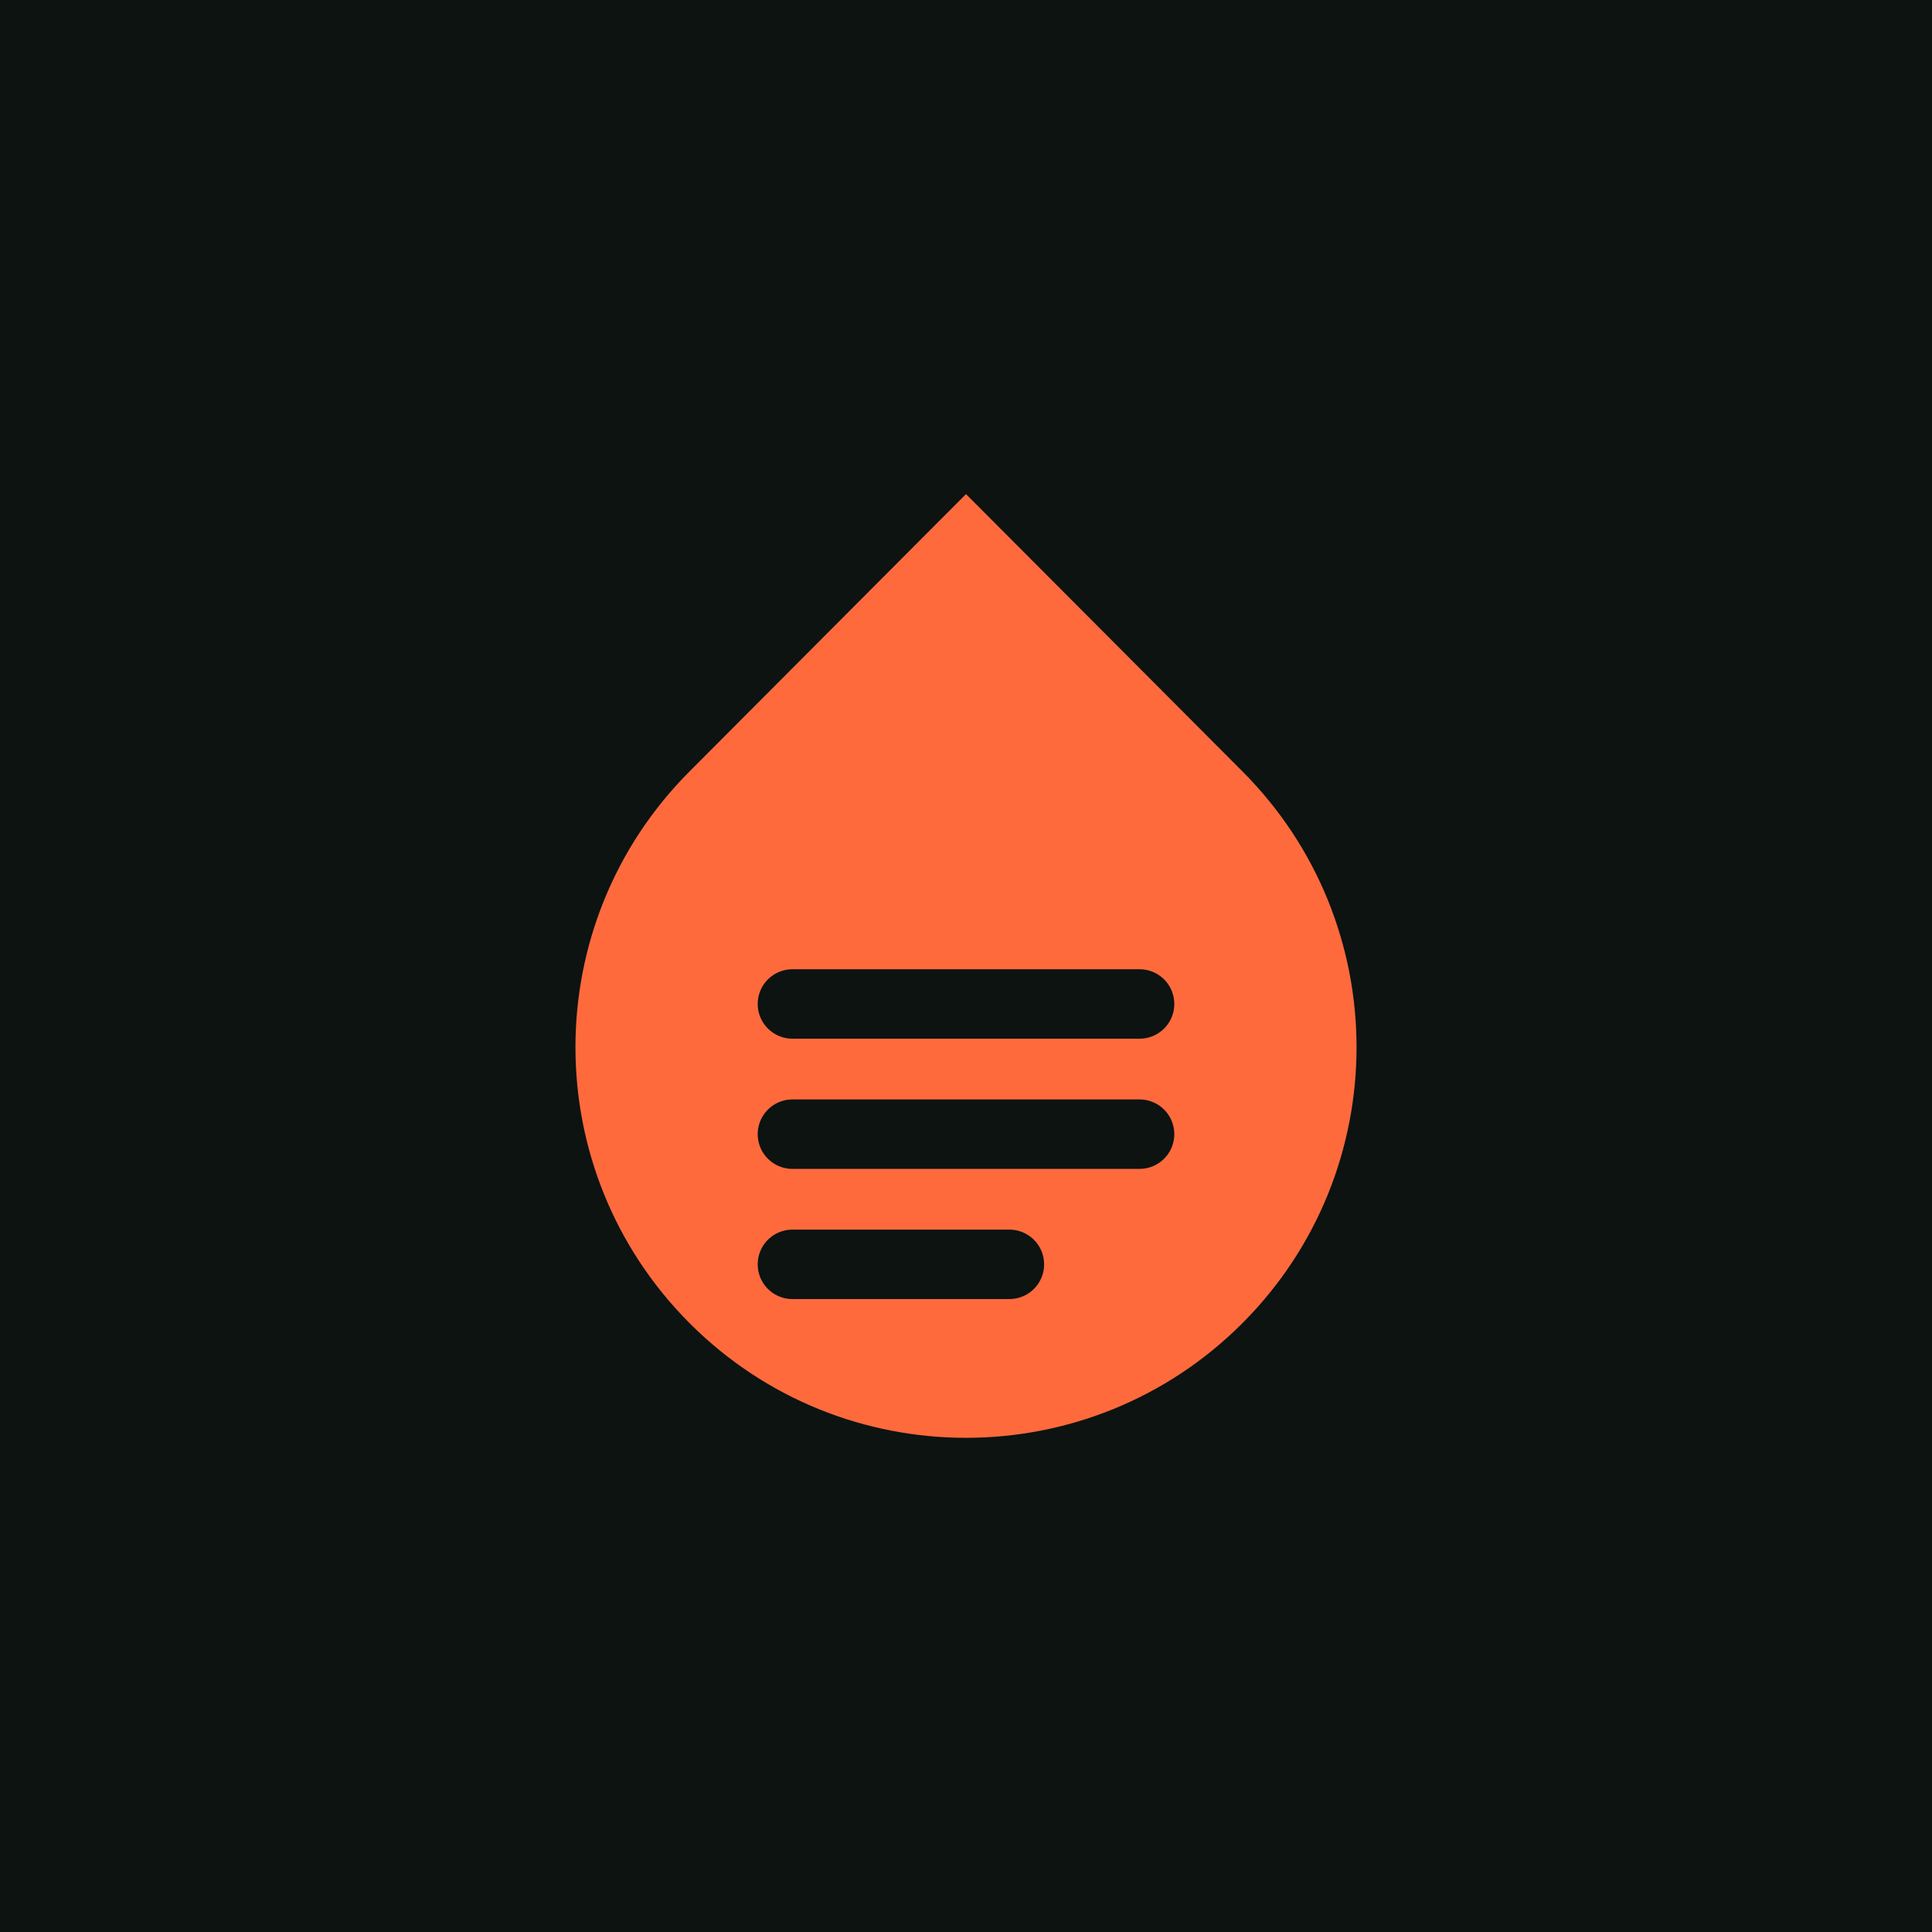
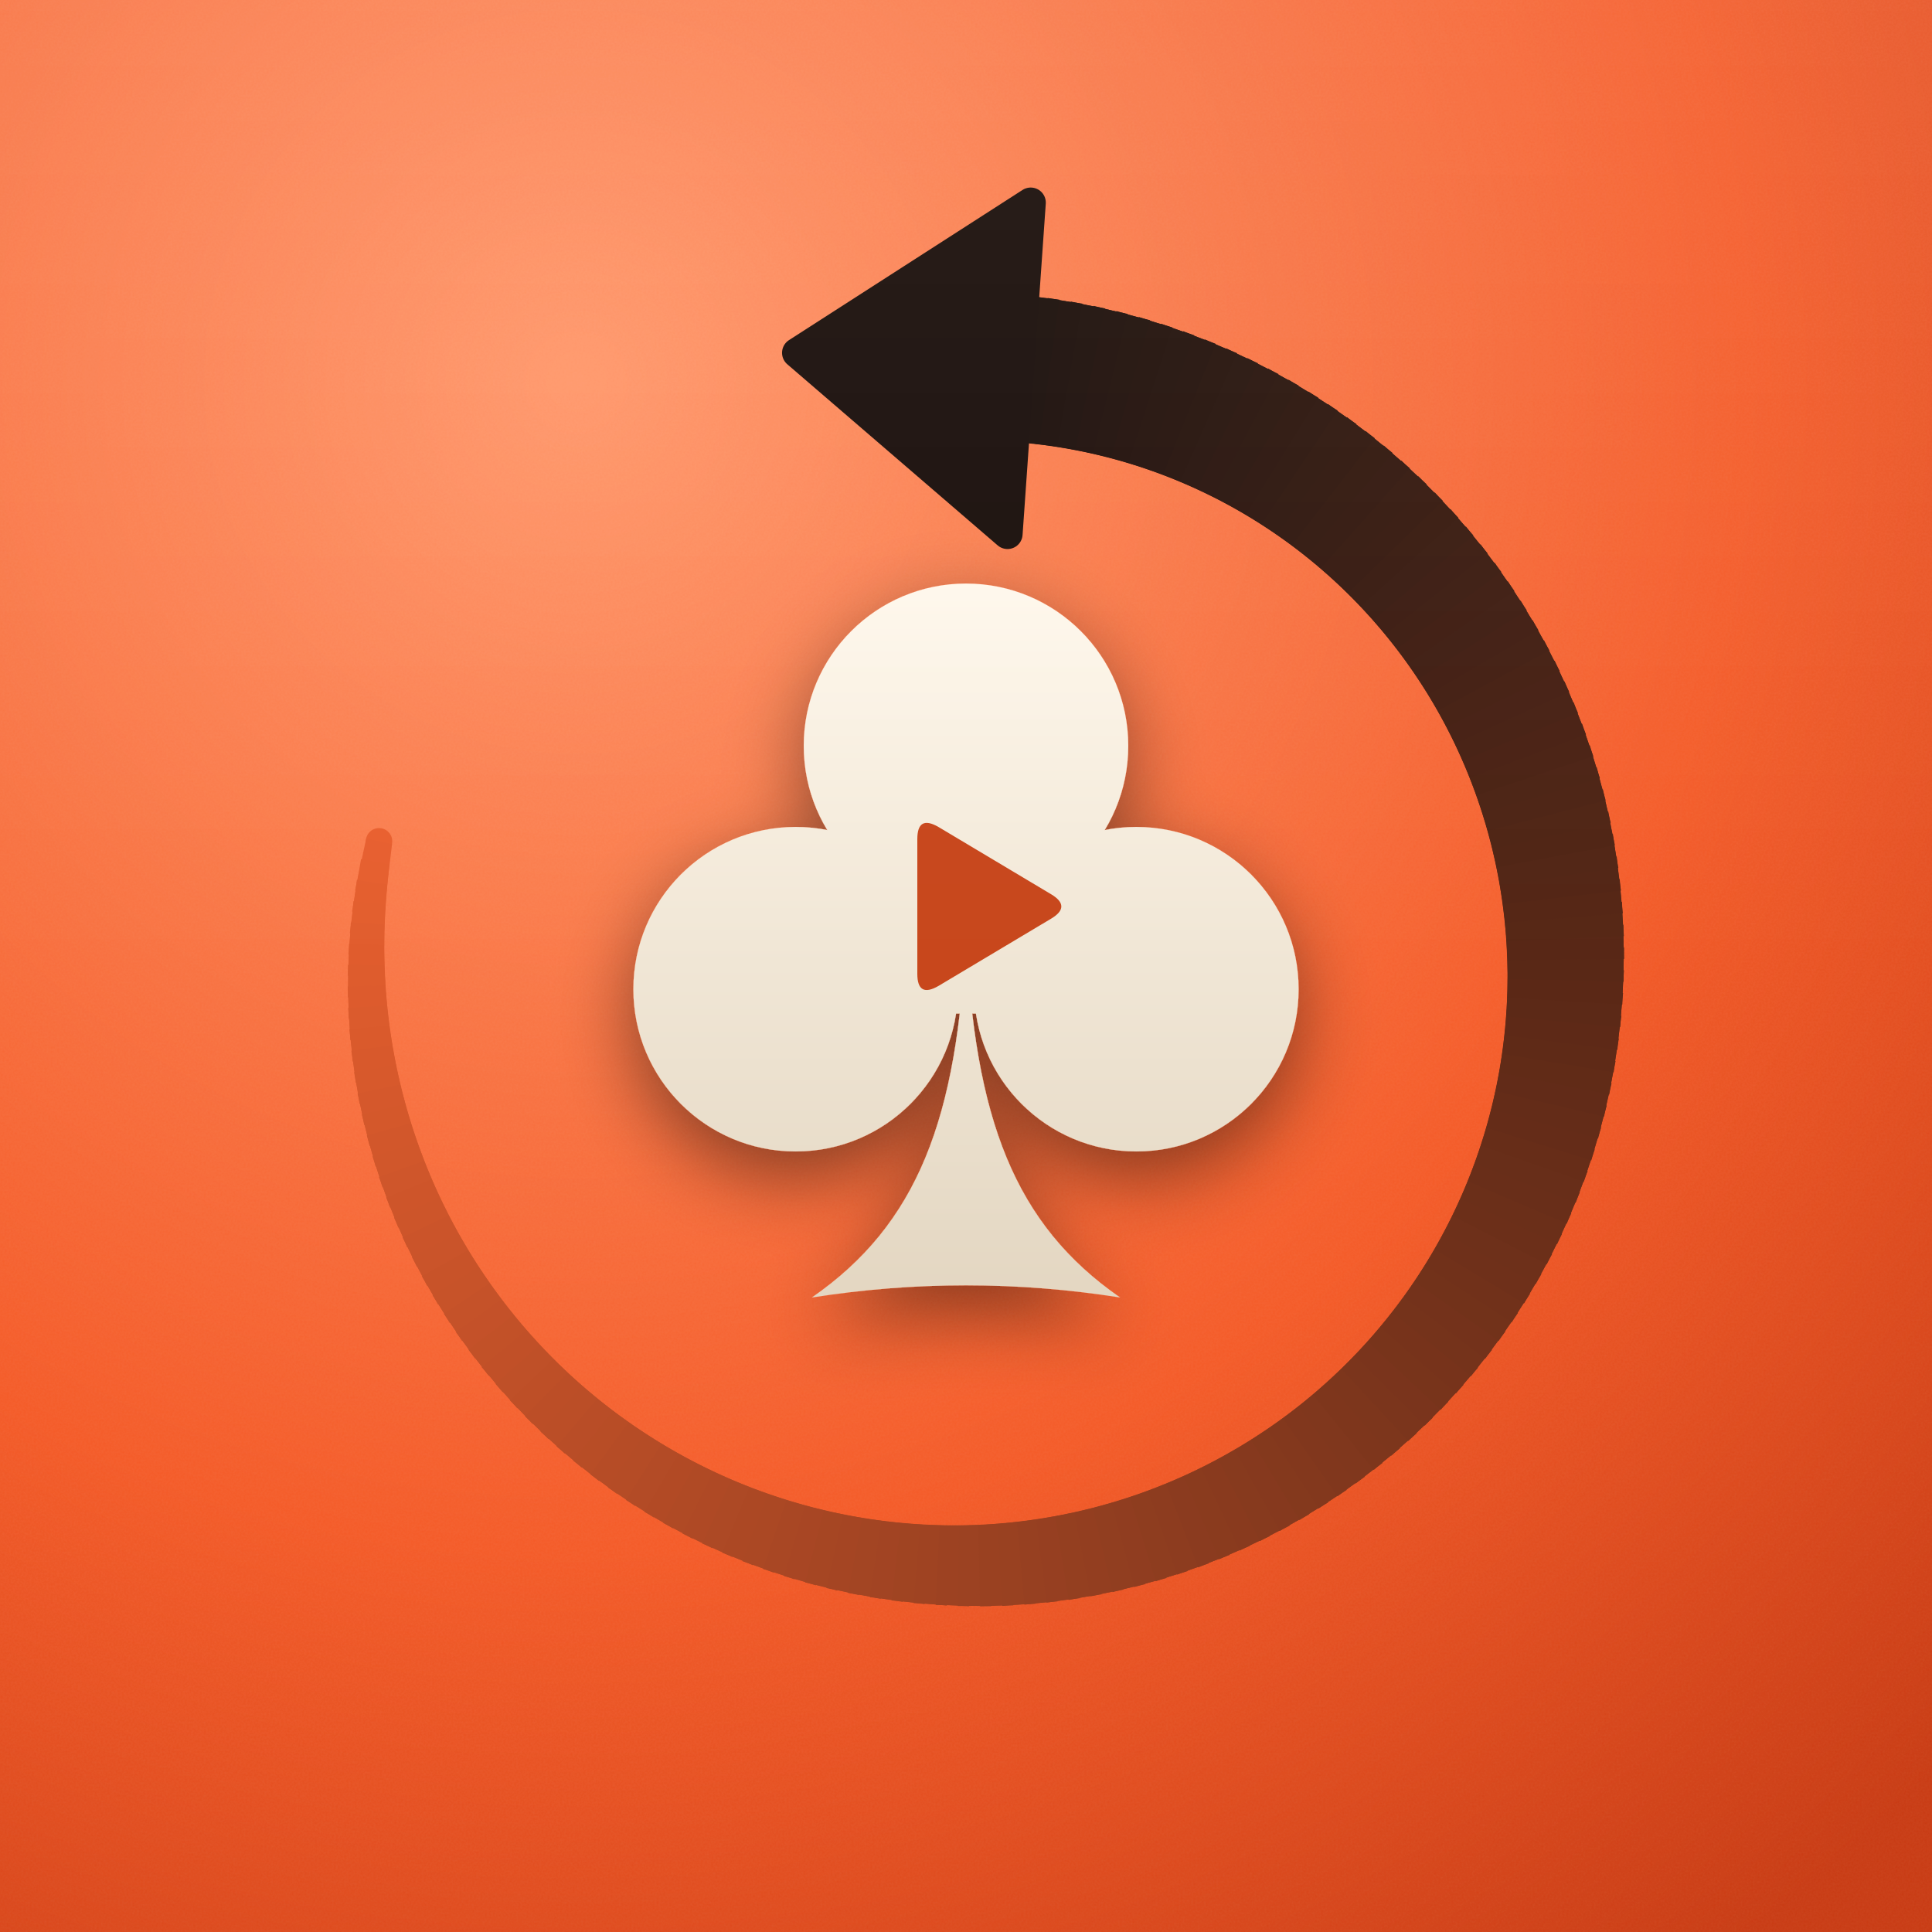
<svg xmlns="http://www.w3.org/2000/svg" viewBox="0 0 1024 1024">
-   <rect width="1024" height="1024" fill="#0C1311" />
-   <g transform="translate(512 512) scale(11.5) translate(-32 -34.25)">
-     <path d="M32 12.5 L44.73 25.27 A18 18 0 1 1 19.27 25.27 Z" fill="#FF6A3D" />
-     <path d="M24 36 H40 M24 42 H40 M24 48 H34" stroke="#0C1311" stroke-width="3.2" stroke-linecap="round" />
+   <defs>
+     <filter id="sh" x="-30%" y="-30%" width="160%" height="160%">
+       <feDropShadow dx="0" dy="14" stdDeviation="20" flood-color="#000" flood-opacity="0.45" />
+     </filter>
+     <filter id="glow" x="-30%" y="-30%" width="160%" height="160%">
+       <feGaussianBlur stdDeviation="26" />
+     </filter>
+     <filter id="noise">
+       <feTurbulence type="fractalNoise" baseFrequency="0.9" numOctaves="2" stitchTiles="stitch" />
+       <feColorMatrix values="0 0 0 0 1  0 0 0 0 1  0 0 0 0 1  0 0 0 0.05 0" />
+     </filter>
+     <linearGradient id="cream" gradientUnits="userSpaceOnUse" x1="0" y1="8" x2="0" y2="98">
+       <stop offset="0" stop-color="#FFF8EC" />
+       <stop offset="1" stop-color="#E3D6C1" />
+     </linearGradient>
+     <linearGradient id="orange" gradientUnits="userSpaceOnUse" x1="0" y1="8" x2="0" y2="98">
+       <stop offset="0" stop-color="#FF8A5E" />
+       <stop offset="1" stop-color="#F0501F" />
+     </linearGradient>
+     <radialGradient id="night" cx="32%" cy="22%" r="95%">
+       <stop offset="0" stop-color="#1A3A31" />
+       <stop offset="0.55" stop-color="#0D1A16" />
+       <stop offset="1" stop-color="#060A09" />
+     </radialGradient>
+     <radialGradient id="felt" cx="50%" cy="40%" r="75%">
+       <stop offset="0" stop-color="#25624F" />
+       <stop offset="0.7" stop-color="#143A2F" />
+       <stop offset="1" stop-color="#0B231C" />
+     </radialGradient>
+     <radialGradient id="warm" cx="30%" cy="20%" r="100%">
+       <stop offset="0" stop-color="#FF9466" />
+       <stop offset="0.6" stop-color="#F45A27" />
+       <stop offset="1" stop-color="#C83A12" />
+     </radialGradient>
+     <radialGradient id="ink" cx="50%" cy="35%" r="80%">
+       <stop offset="0" stop-color="#1B1F1E" />
+       <stop offset="1" stop-color="#050606" />
+     </radialGradient>
+     <linearGradient id="hl" x1="0" y1="0" x2="0" y2="1">
+       <stop offset="0" stop-color="#fff" stop-opacity="0.07" />
+       <stop offset="0.5" stop-color="#fff" stop-opacity="0" />
+     </linearGradient>
+   </defs>
+   <rect width="1024" height="1024" fill="url(#warm)" />
+   <rect width="1024" height="1024" filter="url(#noise)" />
+   <circle cx="200.9" cy="445.9" r="7.0" fill="#E9602F" />
+   <path d="M194.10 444.43 L188.18 472.03 L204.61 474.06 L207.80 447.34 Z" fill="#e75f2f" />
+   <path d="M191.35 455.38 L186.60 483.24 L203.87 484.77 L206.34 458.03 Z" fill="#e65f2e" />
+   <path d="M189.13 466.46 L185.42 494.52 L203.49 495.48 L205.11 468.71 Z" fill="#e45e2e" />
+   <path d="M187.34 477.63 L184.66 505.84 L203.46 506.19 L204.20 479.42 Z" fill="#e35e2e" />
+   <path d="M185.96 488.87 L184.30 517.19 L203.78 516.88 L203.64 490.13 Z" fill="#e15d2e" />
+   <path d="M184.99 500.17 L184.34 528.56 L204.47 527.54 L203.43 500.84 Z" fill="#e05c2d" />
+   <path d="M184.43 511.51 L184.79 539.93 L205.52 538.16 L203.58 511.54 Z" fill="#de5c2d" />
+   <path d="M184.27 522.87 L185.64 551.29 L206.92 548.73 L204.08 522.21 Z" fill="#dd5b2d" />
+   <path d="M184.51 534.24 L186.89 562.62 L208.68 559.23 L204.95 532.86 Z" fill="#db5b2d" />
+   <path d="M185.16 545.61 L188.54 573.91 L210.80 569.65 L206.17 543.45 Z" fill="#da5a2c" />
+   <path d="M186.21 556.96 L190.59 585.15 L213.27 579.99 L207.76 553.99 Z" fill="#d8592c" />
+   <path d="M187.66 568.27 L193.03 596.32 L216.09 590.22 L209.70 564.45 Z" fill="#d7592c" />
+   <path d="M189.51 579.54 L195.87 607.40 L219.26 600.34 L211.99 574.83 Z" fill="#d5582c" />
+   <path d="M191.76 590.74 L199.09 618.39 L222.76 610.34 L214.64 585.12 Z" fill="#d4582b" />
+   <path d="M194.40 601.87 L202.70 629.27 L226.61 620.21 L217.63 595.30 Z" fill="#d2572b" />
+   <path d="M197.43 612.91 L206.69 640.03 L230.79 629.92 L220.97 605.36 Z" fill="#d1572b" />
+   <path d="M200.85 623.85 L211.06 650.64 L235.29 639.48 L224.64 615.29 Z" fill="#cf562b" />
+   <path d="M204.65 634.66 L215.80 661.11 L240.12 648.87 L228.66 625.08 Z" fill="#ce552a" />
+   <path d="M208.83 645.35 L220.91 671.41 L245.26 658.08 L233.00 634.72 Z" fill="#cd552a" />
+   <path d="M213.39 655.90 L226.38 681.54 L250.71 667.10 L237.67 644.20 Z" fill="#cb542a" />
+   <path d="M218.31 666.28 L232.20 691.48 L256.47 675.91 L242.65 653.50 Z" fill="#ca542a" />
+   <path d="M223.60 676.50 L238.37 701.21 L262.52 684.52 L247.95 662.61 Z" fill="#c85329" />
+   <path d="M229.25 686.53 L244.89 710.74 L268.85 692.91 L253.55 671.53 Z" fill="#c75329" />
+   <path d="M235.25 696.37 L251.73 720.04 L275.47 701.06 L259.46 680.24 Z" fill="#c55229" />
+   <path d="M241.59 706.00 L258.90 729.10 L282.36 708.98 L265.65 688.74 Z" fill="#c45129" />
+   <path d="M248.27 715.42 L266.39 737.91 L289.51 716.64 L272.13 697.01 Z" fill="#c25128" />
+   <path d="M255.28 724.60 L274.19 746.46 L296.91 724.05 L278.88 705.05 Z" fill="#c15028" />
+   <path d="M262.61 733.53 L282.28 754.74 L304.56 731.20 L285.90 712.84 Z" fill="#bf5028" />
+   <path d="M270.25 742.22 L290.66 762.74 L312.44 738.07 L293.18 720.38 Z" fill="#be4f27" />
+   <path d="M278.20 750.63 L299.33 770.45 L320.55 744.66 L300.71 727.66 Z" fill="#bc4e27" />
+   <path d="M286.44 758.78 L308.26 777.86 L328.88 750.95 L308.47 734.67 Z" fill="#bb4e27" />
+   <path d="M294.96 766.63 L317.45 784.96 L337.41 756.96 L316.47 741.40 Z" fill="#b94d27" />
+   <path d="M303.76 774.19 L326.90 791.74 L346.14 762.66 L324.69 747.84 Z" fill="#b84d26" />
+   <path d="M312.83 781.45 L336.57 798.19 L355.05 768.05 L333.12 753.99 Z" fill="#b64c26" />
+   <path d="M322.14 788.39 L346.48 804.30 L364.13 773.12 L341.75 759.85 Z" fill="#b54c26" />
+   <path d="M331.71 795.01 L356.60 810.08 L373.38 777.88 L350.57 765.39 Z" fill="#b34b26" />
+   <path d="M341.50 801.29 L366.91 815.50 L382.78 782.31 L359.57 770.63 Z" fill="#b24a25" />
+   <path d="M351.51 807.23 L377.42 820.56 L392.32 786.41 L368.74 775.54 Z" fill="#b04a25" />
+   <path d="M361.73 812.83 L388.11 825.25 L401.98 790.17 L378.06 780.14 Z" fill="#af4925" />
+   <path d="M372.15 818.07 L398.96 829.58 L411.77 793.60 L387.53 784.40 Z" fill="#ad4925" />
+   <path d="M382.75 822.95 L409.96 833.53 L421.66 796.68 L397.14 788.33 Z" fill="#ac4824" />
+   <path d="M393.51 827.46 L421.10 837.09 L431.64 799.41 L406.86 791.93 Z" fill="#ab4824" />
+   <path d="M404.44 831.60 L432.37 840.27 L441.70 801.80 L416.70 795.18 Z" fill="#a94724" />
+   <path d="M415.52 835.36 L443.74 843.06 L451.83 803.84 L426.64 798.09 Z" fill="#a84624" />
+   <path d="M426.72 838.73 L455.22 845.45 L462.02 805.52 L436.66 800.65 Z" fill="#a64623" />
+   <path d="M438.04 841.71 L466.77 847.44 L472.25 806.85 L446.76 802.87 Z" fill="#a54523" />
+   <path d="M449.47 844.30 L478.40 849.03 L482.51 807.83 L456.92 804.73 Z" fill="#a34523" />
+   <path d="M460.99 846.50 L490.09 850.22 L492.79 808.45 L467.13 806.23 Z" fill="#a24423" />
+   <path d="M472.58 848.29 L501.81 851.00 L503.08 808.71 L477.37 807.39 Z" fill="#a04422" />
+   <path d="M484.24 849.68 L513.57 851.37 L513.37 808.62 L487.65 808.18 Z" fill="#9f4322" />
+   <path d="M495.94 850.66 L525.33 851.34 L523.64 808.17 L497.94 808.63 Z" fill="#9d4222" />
+   <path d="M507.69 851.24 L537.10 850.89 L533.88 807.37 L508.23 808.71 Z" fill="#9c4222" />
+   <path d="M519.45 851.41 L548.85 850.04 L544.07 806.21 L518.51 808.44 Z" fill="#9a4121" />
+   <path d="M531.22 851.17 L560.57 848.78 L554.22 804.71 L528.76 807.81 Z" fill="#994121" />
+   <path d="M542.98 850.52 L572.25 847.11 L564.30 802.85 L538.98 806.83 Z" fill="#974021" />
+   <path d="M554.72 849.46 L583.87 845.04 L574.30 800.65 L549.15 805.50 Z" fill="#963f21" />
+   <path d="M566.42 848.00 L595.42 842.56 L584.21 798.11 L559.26 803.82 Z" fill="#943f20" />
+   <path d="M578.07 846.12 L606.89 839.68 L594.02 795.23 L569.31 801.79 Z" fill="#933e20" />
+   <path d="M589.66 843.85 L618.25 836.40 L603.71 792.01 L579.26 799.42 Z" fill="#913e20" />
+   <path d="M601.17 841.17 L629.50 832.72 L613.29 788.46 L589.13 796.71 Z" fill="#903d20" />
+   <path d="M612.58 838.09 L640.63 828.66 L622.72 784.58 L598.88 793.66 Z" fill="#8e3d1f" />
+   <path d="M623.89 834.61 L651.61 824.21 L632.02 780.39 L608.52 790.27 Z" fill="#8d3c1f" />
+   <path d="M635.08 830.74 L662.44 819.37 L641.15 775.88 L618.02 786.56 Z" fill="#8b3b1f" />
+   <path d="M646.14 826.48 L673.10 814.17 L650.11 771.05 L627.39 782.53 Z" fill="#8a3b1e" />
+   <path d="M657.04 821.84 L683.58 808.59 L658.90 765.93 L636.60 778.17 Z" fill="#893a1e" />
+   <path d="M667.79 816.82 L693.87 802.64 L667.50 760.51 L645.65 773.50 Z" fill="#873a1e" />
+   <path d="M678.36 811.42 L703.94 796.34 L675.90 754.79 L654.53 768.53 Z" fill="#86391e" />
+   <path d="M688.75 805.66 L713.81 789.69 L684.09 748.80 L663.22 763.25 Z" fill="#84391d" />
+   <path d="M698.93 799.54 L723.44 782.70 L692.06 742.53 L671.72 757.69 Z" fill="#83381d" />
+   <path d="M708.90 793.06 L732.82 775.37 L699.81 735.99 L680.02 751.83 Z" fill="#81371d" />
+   <path d="M718.65 786.23 L741.96 767.71 L707.32 729.19 L688.10 745.70 Z" fill="#80371d" />
+   <path d="M728.16 779.07 L750.82 759.74 L714.58 722.14 L695.96 739.29 Z" fill="#7e361c" />
+   <path d="M737.42 771.58 L759.41 751.46 L721.59 714.85 L703.59 732.62 Z" fill="#7d361c" />
+   <path d="M746.42 763.77 L767.72 742.88 L728.34 707.33 L710.98 725.70 Z" fill="#7b351c" />
+   <path d="M755.15 755.64 L775.72 734.02 L734.82 699.58 L718.12 718.53 Z" fill="#7a341c" />
+   <path d="M763.60 747.21 L783.42 724.87 L741.02 691.62 L725.00 711.12 Z" fill="#78341b" />
+   <path d="M771.76 738.49 L790.80 715.46 L746.94 683.46 L731.61 703.49 Z" fill="#77331b" />
+   <path d="M779.61 729.48 L797.85 705.79 L752.58 675.10 L737.96 695.63 Z" fill="#75331b" />
+   <path d="M787.15 720.20 L804.57 695.88 L757.91 666.56 L744.02 687.57 Z" fill="#74321b" />
+   <path d="M794.36 710.66 L810.94 685.74 L762.94 657.84 L749.80 679.30 Z" fill="#72321a" />
+   <path d="M801.25 700.87 L816.96 675.37 L767.66 648.96 L755.28 670.85 Z" fill="#71311a" />
+   <path d="M807.80 690.84 L822.62 664.79 L772.07 639.93 L760.46 662.22 Z" fill="#6f301a" />
+   <path d="M813.99 680.58 L827.91 654.02 L776.17 630.76 L765.34 653.42 Z" fill="#6e301a" />
+   <path d="M819.83 670.11 L832.83 643.07 L779.94 621.46 L769.91 644.47 Z" fill="#6c2f19" />
+   <path d="M825.31 659.43 L837.37 631.94 L783.38 612.04 L774.16 635.36 Z" fill="#6b2f19" />
+   <path d="M830.42 648.57 L841.52 620.66 L786.49 602.51 L778.09 626.13 Z" fill="#692e19" />
+   <path d="M835.15 637.53 L845.28 609.23 L789.27 592.89 L781.70 616.76 Z" fill="#682e19" />
+   <path d="M839.49 626.32 L848.64 597.67 L791.71 583.19 L784.98 607.29 Z" fill="#672d18" />
+   <path d="M843.45 614.96 L851.60 586.00 L793.82 573.41 L787.92 597.71 Z" fill="#652c18" />
+   <path d="M847.01 603.47 L854.16 574.22 L795.58 563.57 L790.53 588.05 Z" fill="#642c18" />
+   <path d="M850.17 591.85 L856.31 562.36 L797.00 553.69 L792.81 578.31 Z" fill="#622b18" />
+   <path d="M852.93 580.12 L858.04 550.42 L798.07 543.76 L794.74 568.50 Z" fill="#612b17" />
+   <path d="M855.28 568.30 L859.36 538.42 L798.80 533.82 L796.33 558.63 Z" fill="#5f2a17" />
+   <path d="M857.23 556.40 L860.27 526.38 L799.19 523.86 L797.58 548.73 Z" fill="#5e2917" />
+   <path d="M858.75 544.43 L860.75 514.30 L799.23 513.90 L798.48 538.79 Z" fill="#5c2917" />
+   <path d="M859.87 532.41 L860.82 502.21 L798.93 503.95 L799.04 528.84 Z" fill="#5b2816" />
+   <path d="M860.56 520.34 L860.47 490.12 L798.28 494.02 L799.25 518.88 Z" fill="#592816" />
+   <path d="M860.84 508.26 L859.70 478.04 L797.29 484.13 L799.12 508.92 Z" fill="#582716" />
+   <path d="M860.70 496.17 L858.50 465.99 L795.96 474.29 L798.65 498.98 Z" fill="#562715" />
+   <path d="M860.13 484.08 L856.89 453.98 L794.29 464.51 L797.83 489.07 Z" fill="#552615" />
+   <path d="M859.15 472.01 L854.87 442.02 L792.29 454.79 L796.67 479.21 Z" fill="#532515" />
+   <path d="M857.75 459.97 L852.43 430.14 L789.95 445.16 L795.17 469.39 Z" fill="#522515" />
+   <path d="M855.93 447.99 L849.57 418.34 L787.28 435.62 L793.33 459.64 Z" fill="#502414" />
+   <path d="M853.70 436.07 L846.31 406.64 L784.28 426.19 L791.16 449.97 Z" fill="#4f2414" />
+   <path d="M851.05 424.23 L842.64 395.05 L780.96 416.87 L788.65 440.38 Z" fill="#4d2314" />
+   <path d="M847.99 412.47 L838.57 383.60 L777.32 407.68 L785.82 430.89 Z" fill="#4c2314" />
+   <path d="M844.52 400.83 L834.10 372.28 L773.37 398.62 L782.66 421.51 Z" fill="#4a2213" />
+   <path d="M840.65 389.31 L829.24 361.12 L769.11 389.72 L779.18 412.26 Z" fill="#492113" />
+   <path d="M836.38 377.92 L823.99 350.13 L764.55 380.97 L775.39 403.13 Z" fill="#472113" />
+   <path d="M831.72 366.68 L818.36 339.32 L759.69 372.39 L771.28 394.15 Z" fill="#462013" />
+   <path d="M826.66 355.60 L812.36 328.71 L754.54 363.99 L766.87 385.32 Z" fill="#452012" />
+   <path d="M821.22 344.70 L805.98 318.31 L749.11 355.78 L762.16 376.66 Z" fill="#431f12" />
+   <path d="M815.41 333.99 L799.25 308.13 L743.40 347.77 L757.15 368.17 Z" fill="#421e12" />
+   <path d="M809.22 323.48 L792.17 298.18 L737.42 339.97 L751.86 359.86 Z" fill="#401e12" />
+   <path d="M802.66 313.19 L784.74 288.48 L731.17 332.38 L746.29 351.75 Z" fill="#3f1d11" />
+   <path d="M795.75 303.13 L776.97 279.04 L724.68 325.02 L740.44 343.84 Z" fill="#3d1d11" />
+   <path d="M788.49 293.30 L768.88 269.87 L717.93 317.89 L734.33 336.15 Z" fill="#3c1c11" />
+   <path d="M780.89 283.73 L760.47 260.98 L710.95 311.01 L727.96 328.67 Z" fill="#3a1c11" />
+   <path d="M772.96 274.42 L751.75 252.38 L703.74 304.37 L721.33 321.42 Z" fill="#391b10" />
+   <path d="M764.71 265.39 L742.73 244.09 L696.31 297.99 L714.47 314.42 Z" fill="#371a10" />
+   <path d="M756.14 256.65 L733.43 236.11 L688.66 291.88 L707.37 307.66 Z" fill="#361a10" />
+   <path d="M747.27 248.20 L723.85 228.45 L680.82 286.04 L700.05 301.15 Z" fill="#341910" />
+   <path d="M738.11 240.06 L714.00 221.13 L672.78 280.48 L692.51 294.91 Z" fill="#33190f" />
+   <path d="M728.67 232.24 L703.90 214.15 L664.56 275.21 L684.76 288.93 Z" fill="#31180f" />
+   <path d="M718.95 224.75 L693.56 207.52 L656.17 270.23 L676.82 283.23 Z" fill="#30180f" />
+   <path d="M708.98 217.59 L682.99 201.24 L647.61 265.54 L668.69 277.81 Z" fill="#2e170f" />
+   <path d="M698.76 210.79 L672.20 195.34 L638.91 261.15 L660.38 272.68 Z" fill="#2d160e" />
+   <path d="M688.30 204.33 L661.21 189.81 L630.06 257.08 L651.91 267.85 Z" fill="#2b160e" />
+   <path d="M677.62 198.25 L650.03 184.66 L621.09 253.31 L643.28 263.31 Z" fill="#2a150e" />
+   <path d="M666.73 192.53 L638.67 179.90 L611.99 249.86 L634.50 259.08 Z" fill="#28150e" />
+   <path d="M655.65 187.19 L627.15 175.54 L602.79 246.73 L625.59 255.15 Z" fill="#27140d" />
+   <path d="M644.37 182.23 L615.48 171.57 L593.49 243.92 L616.55 251.54 Z" fill="#25130d" />
+   <path d="M632.93 177.67 L603.67 168.01 L584.10 241.43 L607.40 248.25 Z" fill="#24130d" />
+   <path d="M621.33 173.51 L591.73 164.86 L574.64 239.28 L598.15 245.28 Z" fill="#23120c" />
+   <path d="M609.59 169.74 L579.69 162.13 L565.12 237.45 L588.80 242.63 Z" fill="#21120c" />
+   <path d="M597.71 166.39 L567.56 159.81 L555.54 235.96 L579.38 240.31 Z" fill="#20110c" />
+   <path d="M585.72 163.45 L555.34 157.92 L545.93 234.79 L569.89 238.32 Z" fill="#1e110c" />
+   <path d="M573.63 160.92 L543.06 156.45 L536.29 233.97 L560.34 236.66 Z" fill="#1d100b" />
+   <path d="M561.46 158.81 L536.90 155.87 L531.46 233.68 L550.74 235.33 Z" fill="#1b100b" />
+   <path d="M549.21 157.13 L536.90 155.87 L531.46 233.68 L541.11 234.34 Z" fill="#1b0f0b" />
+   <path d="M422.5 187.0 L546.3 107.4 L534.0 283.0 Z" fill="#1A0F0B" stroke="#1A0F0B" stroke-width="16" stroke-linejoin="round" />
+   <g filter="url(#sh)">
+     <g transform="translate(512 520) scale(4.3) translate(-50 -58)">
+       <g fill="url(#cream)">
+         <circle cx="50" cy="29" r="20" />
+         <circle cx="29" cy="59" r="20" />
+         <circle cx="71" cy="59" r="20" />
+         <path d="M38 36 L62 36 L66 62 L34 62 Z" />
+         <path d="M50 52 C49 75 44 88 31 97 Q50 94 69 97 C56 88 51 75 50 52 Z" />
+       </g>
+       <path d="M44 40.5 Q44 37.5 46.6 39 L60.5 47.3 Q63 48.8 60.5 50.3 L46.6 58.6 Q44 60.1 44 57.1 Z" fill="#C8471B" />
+     </g>
  </g>
+   <rect width="1024" height="1024" fill="url(#hl)" />
</svg>
